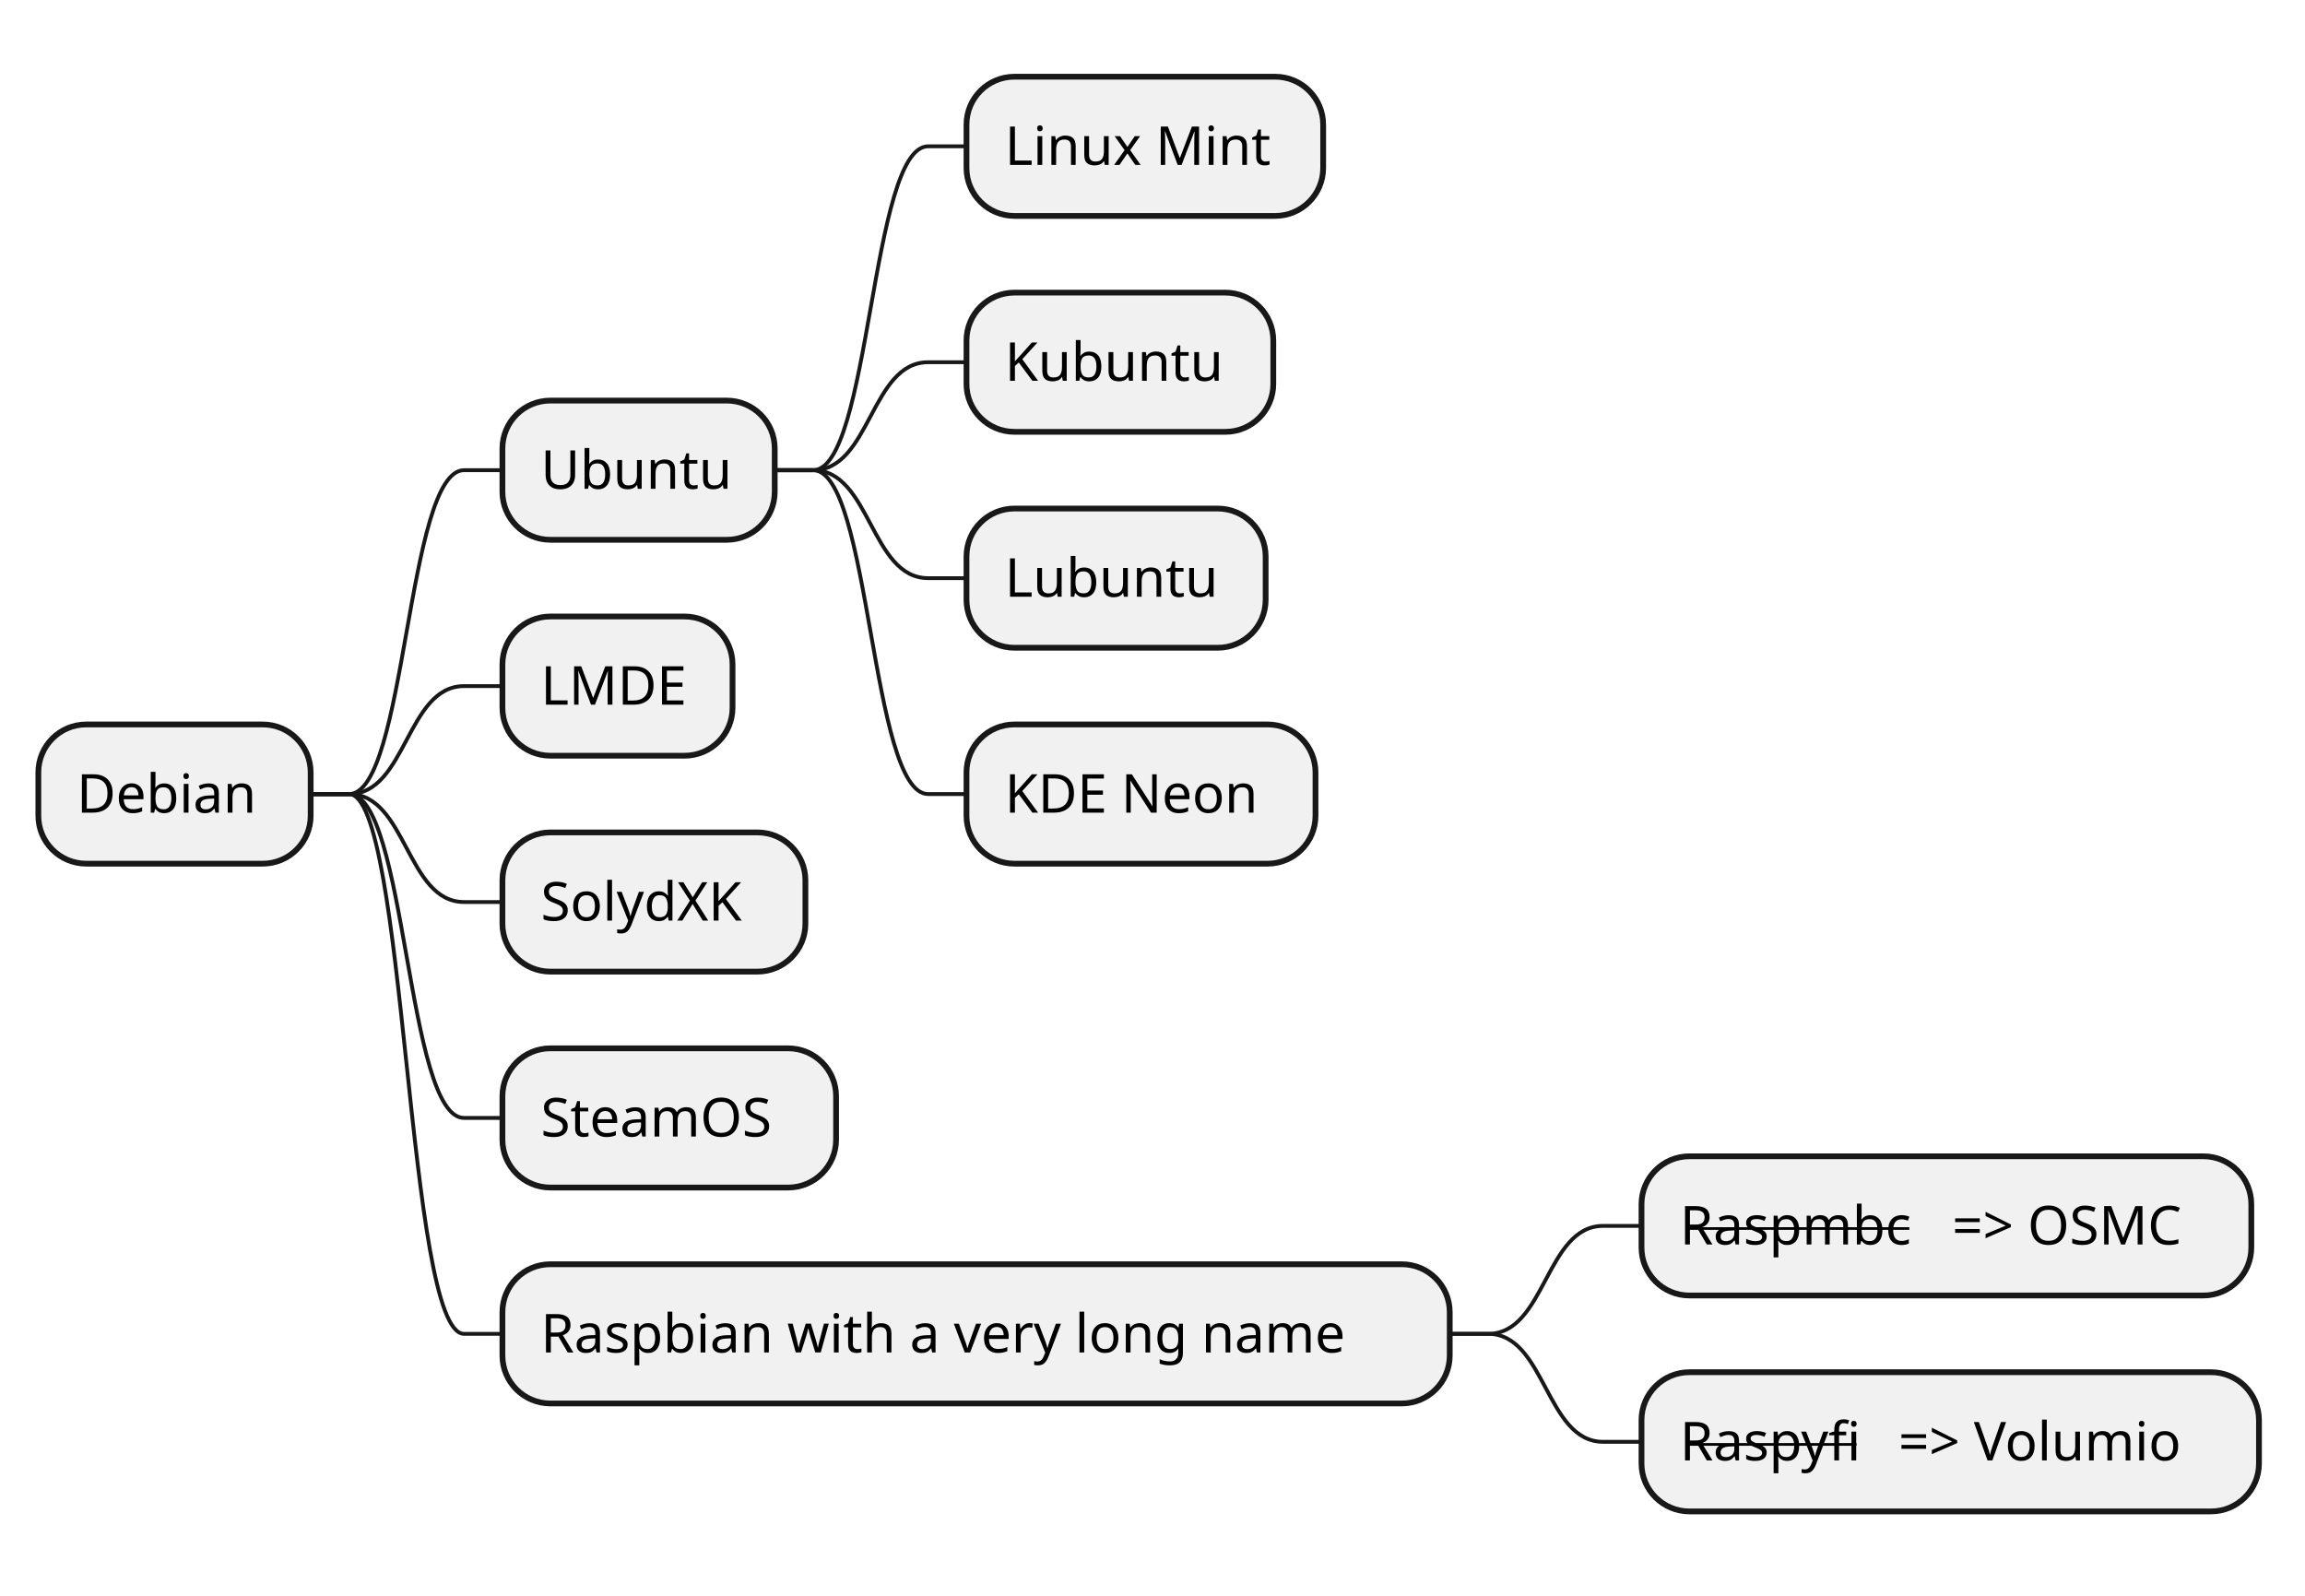
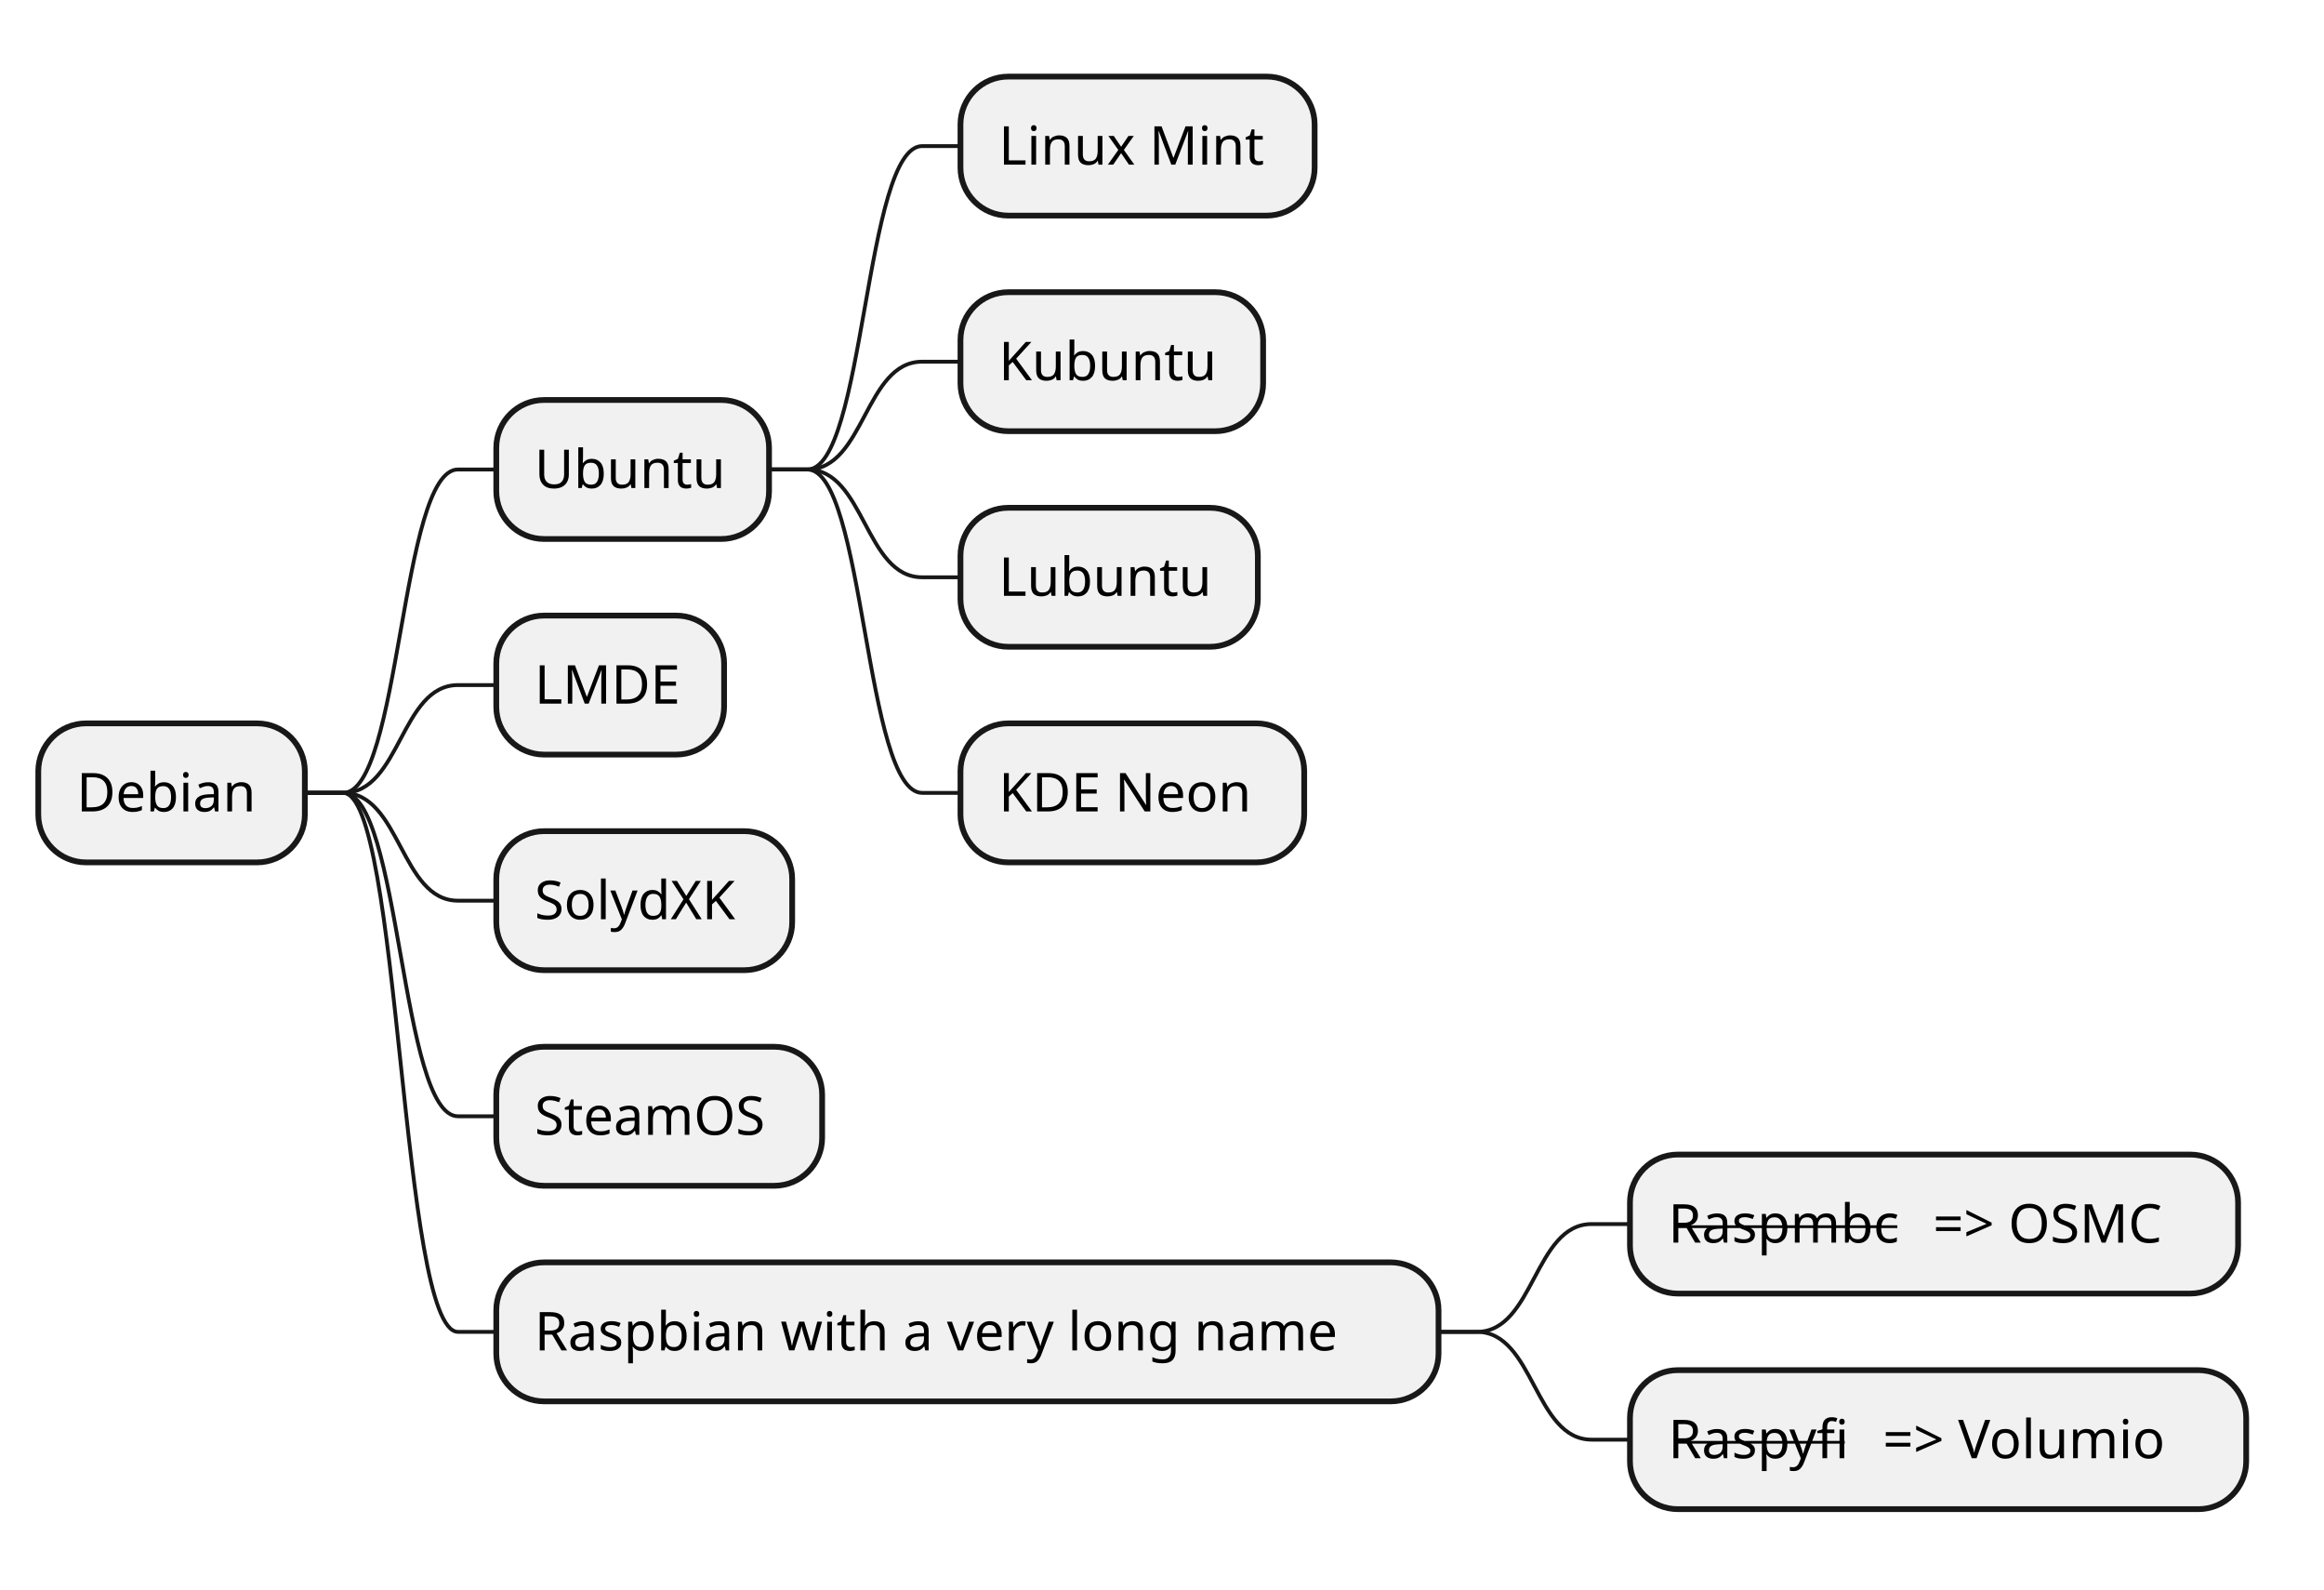
- <svg xmlns="http://www.w3.org/2000/svg" contentStyleType="text/css" height="416px" preserveAspectRatio="none" style="width:601px;height:416px;background:#FFFFFF;" version="1.1" viewBox="0 0 601 416" width="601px" zoomAndPan="magnify">
+ <svg xmlns="http://www.w3.org/2000/svg" version="1.1" data-diagram-type="MINDMAP" style="width:607px;height:415px;background:#FFFFFF;" width="607px" height="415px" viewBox="0 0 607 415" zoomAndPan="magnify" preserveAspectRatio="none" contentStyleType="text/css">
  <defs />
-   <g>
-     <rect fill="#F1F1F1" height="36.297" rx="12.5" ry="12.5" style="stroke:#181818;stroke-width:1.5;" width="71" x="10" y="188.891" />
-     <text fill="#000000" font-family="sans-serif" font-size="14" lengthAdjust="spacing" textLength="51" x="20" y="211.886">Debian</text>
-     <rect fill="#F1F1F1" height="36.297" rx="12.5" ry="12.5" style="stroke:#181818;stroke-width:1.5;" width="71" x="131" y="104.445" />
-     <text fill="#000000" font-family="sans-serif" font-size="14" lengthAdjust="spacing" textLength="51" x="141" y="127.44">Ubuntu</text>
-     <rect fill="#F1F1F1" height="36.297" rx="12.5" ry="12.5" style="stroke:#181818;stroke-width:1.5;" width="93" x="252" y="20" />
-     <text fill="#000000" font-family="sans-serif" font-size="14" lengthAdjust="spacing" textLength="73" x="262" y="42.995">Linux Mint</text>
-     <path d="M202,122.594 L212,122.594 C227,122.594 227,38.148 242,38.148 L252,38.148 " fill="none" style="stroke:#181818;stroke-width:1.0;" />
-     <rect fill="#F1F1F1" height="36.297" rx="12.5" ry="12.5" style="stroke:#181818;stroke-width:1.5;" width="80" x="252" y="76.297" />
-     <text fill="#000000" font-family="sans-serif" font-size="14" lengthAdjust="spacing" textLength="60" x="262" y="99.292">Kubuntu</text>
-     <path d="M202,122.594 L212,122.594 C227,122.594 227,94.445 242,94.445 L252,94.445 " fill="none" style="stroke:#181818;stroke-width:1.0;" />
-     <rect fill="#F1F1F1" height="36.297" rx="12.5" ry="12.5" style="stroke:#181818;stroke-width:1.5;" width="78" x="252" y="132.594" />
-     <text fill="#000000" font-family="sans-serif" font-size="14" lengthAdjust="spacing" textLength="58" x="262" y="155.589">Lubuntu</text>
-     <path d="M202,122.594 L212,122.594 C227,122.594 227,150.742 242,150.742 L252,150.742 " fill="none" style="stroke:#181818;stroke-width:1.0;" />
-     <rect fill="#F1F1F1" height="36.297" rx="12.5" ry="12.5" style="stroke:#181818;stroke-width:1.5;" width="91" x="252" y="188.891" />
-     <text fill="#000000" font-family="sans-serif" font-size="14" lengthAdjust="spacing" textLength="71" x="262" y="211.886">KDE Neon</text>
-     <path d="M202,122.594 L212,122.594 C227,122.594 227,207.039 242,207.039 L252,207.039 " fill="none" style="stroke:#181818;stroke-width:1.0;" />
-     <path d="M81,207.039 L91,207.039 C106,207.039 106,122.594 121,122.594 L131,122.594 " fill="none" style="stroke:#181818;stroke-width:1.0;" />
-     <rect fill="#F1F1F1" height="36.297" rx="12.5" ry="12.5" style="stroke:#181818;stroke-width:1.5;" width="60" x="131" y="160.742" />
-     <text fill="#000000" font-family="sans-serif" font-size="14" lengthAdjust="spacing" textLength="40" x="141" y="183.737">LMDE</text>
-     <path d="M81,207.039 L91,207.039 C106,207.039 106,178.891 121,178.891 L131,178.891 " fill="none" style="stroke:#181818;stroke-width:1.0;" />
-     <rect fill="#F1F1F1" height="36.297" rx="12.5" ry="12.5" style="stroke:#181818;stroke-width:1.5;" width="79" x="131" y="217.039" />
-     <text fill="#000000" font-family="sans-serif" font-size="14" lengthAdjust="spacing" textLength="59" x="141" y="240.034">SolydXK</text>
-     <path d="M81,207.039 L91,207.039 C106,207.039 106,235.188 121,235.188 L131,235.188 " fill="none" style="stroke:#181818;stroke-width:1.0;" />
-     <rect fill="#F1F1F1" height="36.297" rx="12.5" ry="12.5" style="stroke:#181818;stroke-width:1.5;" width="87" x="131" y="273.336" />
-     <text fill="#000000" font-family="sans-serif" font-size="14" lengthAdjust="spacing" textLength="67" x="141" y="296.331">SteamOS</text>
-     <path d="M81,207.039 L91,207.039 C106,207.039 106,291.484 121,291.484 L131,291.484 " fill="none" style="stroke:#181818;stroke-width:1.0;" />
-     <rect fill="#F1F1F1" height="36.297" rx="12.5" ry="12.5" style="stroke:#181818;stroke-width:1.5;" width="247" x="131" y="329.633" />
-     <text fill="#000000" font-family="sans-serif" font-size="14" lengthAdjust="spacing" textLength="227" x="141" y="352.628">Raspbian with a very long name</text>
-     <rect fill="#F1F1F1" height="36.297" rx="12.5" ry="12.5" style="stroke:#181818;stroke-width:1.5;" width="159" x="428" y="301.484" />
-     <text fill="#000000" font-family="sans-serif" font-size="14" lengthAdjust="spacing" text-decoration="line-through" textLength="67" x="438" y="324.479">Raspmbc</text>
-     <text fill="#000000" font-family="sans-serif" font-size="14" lengthAdjust="spacing" textLength="68" x="509" y="324.479">=&gt; OSMC</text>
-     <path d="M378,347.781 L388,347.781 C403,347.781 403,319.633 418,319.633 L428,319.633 " fill="none" style="stroke:#181818;stroke-width:1.0;" />
-     <rect fill="#F1F1F1" height="36.297" rx="12.5" ry="12.5" style="stroke:#181818;stroke-width:1.5;" width="161" x="428" y="357.781" />
-     <text fill="#000000" font-family="sans-serif" font-size="14" lengthAdjust="spacing" text-decoration="line-through" textLength="53" x="438" y="380.776">Raspyfi</text>
-     <text fill="#000000" font-family="sans-serif" font-size="14" lengthAdjust="spacing" textLength="84" x="495" y="380.776">=&gt; Volumio</text>
-     <path d="M378,347.781 L388,347.781 C403,347.781 403,375.93 418,375.93 L428,375.93 " fill="none" style="stroke:#181818;stroke-width:1.0;" />
-     <path d="M81,207.039 L91,207.039 C106,207.039 106,347.781 121,347.781 L131,347.781 " fill="none" style="stroke:#181818;stroke-width:1.0;" />
+   <g font-family="sans-serif" lengthAdjust="spacing">
+     <rect x="10" y="188.891" width="69.622" height="36.297" fill="#F1F1F1" style="stroke:#181818;stroke-width:1.5;" rx="12.5" ry="12.5" />
+     <text x="20" y="211.886" fill="#000" font-size="14" textLength="49.622">Debian</text>
+     <rect x="129.622" y="104.445" width="71.242" height="36.297" fill="#F1F1F1" style="stroke:#181818;stroke-width:1.5;" rx="12.5" ry="12.5" />
+     <text x="139.622" y="127.44" fill="#000" font-size="14" textLength="51.242">Ubuntu</text>
+     <rect x="250.864" y="20" width="92.502" height="36.297" fill="#F1F1F1" style="stroke:#181818;stroke-width:1.5;" rx="12.5" ry="12.5" />
+     <text x="260.864" y="42.995" fill="#000" font-size="14" textLength="72.502">Linux Mint</text>
+     <path d="M200.864,122.594 L210.864,122.594 C225.864,122.594 225.864,38.148 240.864,38.148 L250.864,38.148" style="stroke:#181818;stroke-width:1;" fill="none" />
+     <rect x="250.864" y="76.297" width="79.049" height="36.297" fill="#F1F1F1" style="stroke:#181818;stroke-width:1.5;" rx="12.5" ry="12.5" />
+     <text x="260.864" y="99.292" fill="#000" font-size="14" textLength="59.049">Kubuntu</text>
+     <path d="M200.864,122.594 L210.864,122.594 C225.864,122.594 225.864,94.445 240.864,94.445 L250.864,94.445" style="stroke:#181818;stroke-width:1;" fill="none" />
+     <rect x="250.864" y="132.594" width="77.668" height="36.297" fill="#F1F1F1" style="stroke:#181818;stroke-width:1.5;" rx="12.5" ry="12.5" />
+     <text x="260.864" y="155.589" fill="#000" font-size="14" textLength="57.668">Lubuntu</text>
+     <path d="M200.864,122.594 L210.864,122.594 C225.864,122.594 225.864,150.742 240.864,150.742 L250.864,150.742" style="stroke:#181818;stroke-width:1;" fill="none" />
+     <rect x="250.864" y="188.891" width="89.781" height="36.297" fill="#F1F1F1" style="stroke:#181818;stroke-width:1.5;" rx="12.5" ry="12.5" />
+     <text x="260.864" y="211.886" fill="#000" font-size="14" textLength="69.781">KDE Neon</text>
+     <path d="M200.864,122.594 L210.864,122.594 C225.864,122.594 225.864,207.039 240.864,207.039 L250.864,207.039" style="stroke:#181818;stroke-width:1;" fill="none" />
+     <path d="M79.622,207.039 L89.622,207.039 C104.622,207.039 104.622,122.594 119.622,122.594 L129.622,122.594" style="stroke:#181818;stroke-width:1;" fill="none" />
+     <rect x="129.622" y="160.742" width="59.505" height="36.297" fill="#F1F1F1" style="stroke:#181818;stroke-width:1.5;" rx="12.5" ry="12.5" />
+     <text x="139.622" y="183.737" fill="#000" font-size="14" textLength="39.505">LMDE</text>
+     <path d="M79.622,207.039 L89.622,207.039 C104.622,207.039 104.622,178.891 119.622,178.891 L129.622,178.891" style="stroke:#181818;stroke-width:1;" fill="none" />
+     <rect x="129.622" y="217.039" width="77.285" height="36.297" fill="#F1F1F1" style="stroke:#181818;stroke-width:1.5;" rx="12.5" ry="12.5" />
+     <text x="139.622" y="240.034" fill="#000" font-size="14" textLength="57.285">SolydXK</text>
+     <path d="M79.622,207.039 L89.622,207.039 C104.622,207.039 104.622,235.188 119.622,235.188 L129.622,235.188" style="stroke:#181818;stroke-width:1;" fill="none" />
+     <rect x="129.622" y="273.336" width="85.112" height="36.297" fill="#F1F1F1" style="stroke:#181818;stroke-width:1.5;" rx="12.5" ry="12.5" />
+     <text x="139.622" y="296.331" fill="#000" font-size="14" textLength="65.112">SteamOS</text>
+     <path d="M79.622,207.039 L89.622,207.039 C104.622,207.039 104.622,291.484 119.622,291.484 L129.622,291.484" style="stroke:#181818;stroke-width:1;" fill="none" />
+     <rect x="129.622" y="329.633" width="246.105" height="36.297" fill="#F1F1F1" style="stroke:#181818;stroke-width:1.5;" rx="12.5" ry="12.5" />
+     <text x="139.622" y="352.628" fill="#000" font-size="14" textLength="226.105">Raspbian with a very long name</text>
+     <rect x="425.728" y="301.484" width="158.831" height="36.297" fill="#F1F1F1" style="stroke:#181818;stroke-width:1.5;" rx="12.5" ry="12.5" />
+     <text x="435.728" y="324.479" fill="#000" font-size="14" textLength="64.709" text-decoration="line-through">Raspmbc</text>
+     <text x="504.887" y="324.479" fill="#000" font-size="14" textLength="69.672">=&gt; OSMC</text>
+     <path d="M375.728,347.781 L385.728,347.781 C400.728,347.781 400.728,319.633 415.728,319.633 L425.728,319.633" style="stroke:#181818;stroke-width:1;" fill="none" />
+     <rect x="425.728" y="357.781" width="160.95" height="36.297" fill="#F1F1F1" style="stroke:#181818;stroke-width:1.5;" rx="12.5" ry="12.5" />
+     <text x="435.728" y="380.776" fill="#000" font-size="14" textLength="51.591" text-decoration="line-through">Raspyfi</text>
+     <text x="491.769" y="380.776" fill="#000" font-size="14" textLength="84.909">=&gt; Volumio</text>
+     <path d="M375.728,347.781 L385.728,347.781 C400.728,347.781 400.728,375.93 415.728,375.93 L425.728,375.93" style="stroke:#181818;stroke-width:1;" fill="none" />
+     <path d="M79.622,207.039 L89.622,207.039 C104.622,207.039 104.622,347.781 119.622,347.781 L129.622,347.781" style="stroke:#181818;stroke-width:1;" fill="none" />
  </g>
</svg>
